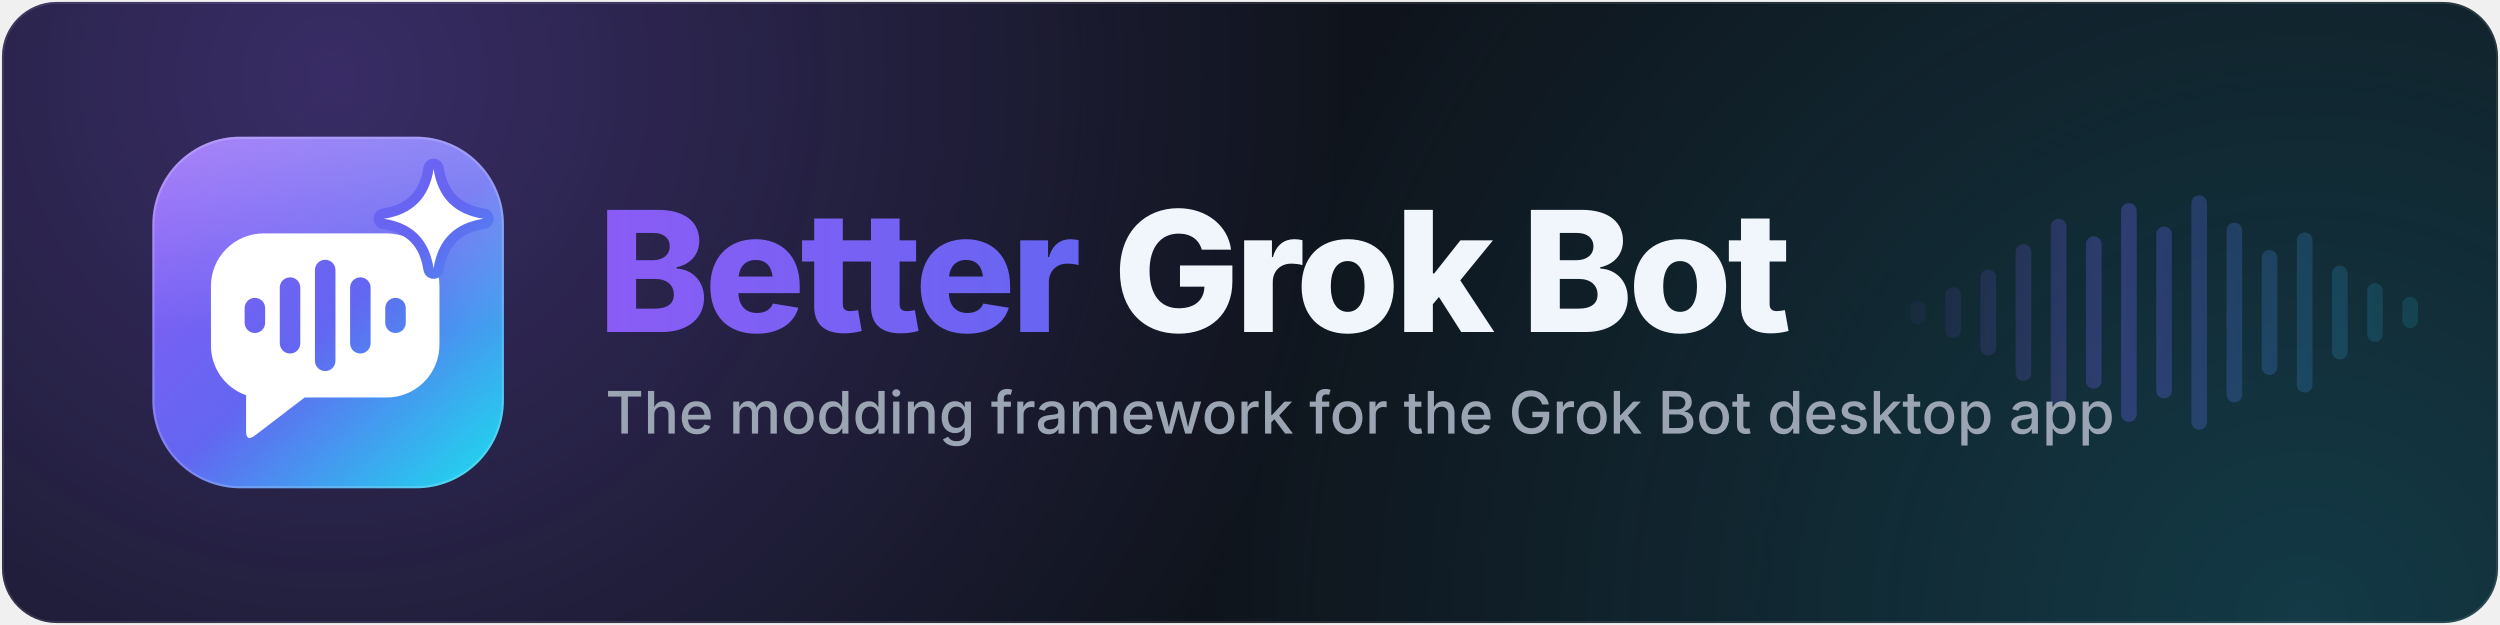
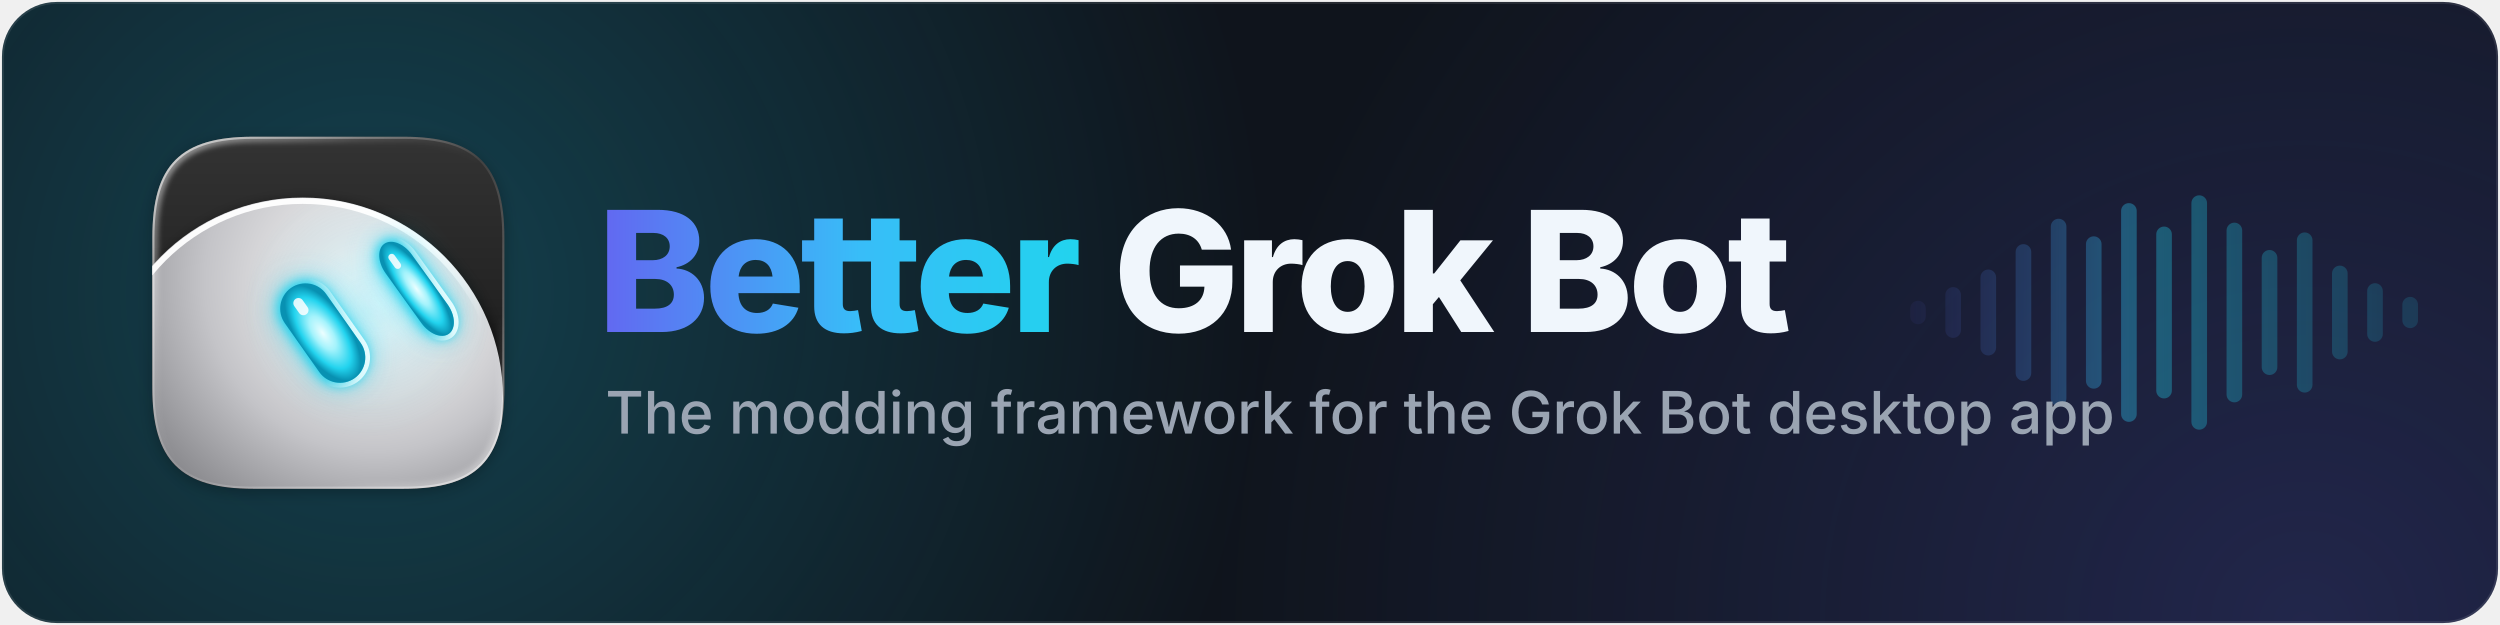
<svg xmlns="http://www.w3.org/2000/svg" viewBox="0 0 1280 320" width="1280" height="320" role="img" aria-label="Better Grok Bot: the modding framework for the Grok Bot desktop app">
  <defs>
-     <linearGradient id="bg" x1="24" y1="16" x2="232" y2="240" gradientUnits="userSpaceOnUse">
-       <stop offset="0" stop-color="#8B5CF6" />
-       <stop offset=".52" stop-color="#6366F1" />
-       <stop offset="1" stop-color="#22D3EE" />
-     </linearGradient>
-     <linearGradient id="bsh" x1="0" y1="8" x2="0" y2="248" gradientUnits="userSpaceOnUse">
-       <stop offset="0" stop-color="#fff" stop-opacity=".24" />
-       <stop offset=".55" stop-color="#fff" stop-opacity="0" />
-     </linearGradient>
-     <linearGradient id="t" x1="304" y1="0" x2="820" y2="0" gradientUnits="userSpaceOnUse">
-       <stop offset="0" stop-color="#8B5CF6" />
-       <stop offset=".52" stop-color="#6366F1" />
+     <linearGradient id="t" x1="306" y1="0" x2="550" y2="0" gradientUnits="userSpaceOnUse">
+       <stop offset="0" stop-color="#6366F1" />
+       <stop offset=".55" stop-color="#38BDF8" />
      <stop offset="1" stop-color="#22D3EE" />
    </linearGradient>
    <linearGradient id="w" x1="978" y1="0" x2="1240" y2="0" gradientUnits="userSpaceOnUse">
-       <stop offset="0" stop-color="#8B5CF6" />
-       <stop offset=".52" stop-color="#6366F1" />
-       <stop offset="1" stop-color="#22D3EE" />
+       <stop offset="0" stop-color="#6366F1" />
+       <stop offset=".5" stop-color="#22D3EE" />
    </linearGradient>
-     <radialGradient id="ga" cx="170" cy="40" r="520" gradientUnits="userSpaceOnUse">
-       <stop offset="0" stop-color="#8B5CF6" stop-opacity="0.34" />
-       <stop offset="1" stop-color="#8B5CF6" stop-opacity="0" />
+     <radialGradient id="ga" cx="190" cy="150" r="460" gradientUnits="userSpaceOnUse">
+       <stop offset="0" stop-color="#22D3EE" stop-opacity="0.24" />
+       <stop offset="1" stop-color="#22D3EE" stop-opacity="0" />
    </radialGradient>
    <radialGradient id="gb" cx="1180" cy="320" r="560" gradientUnits="userSpaceOnUse">
-       <stop offset="0" stop-color="#22D3EE" stop-opacity="0.2" />
-       <stop offset="1" stop-color="#22D3EE" stop-opacity="0" />
+       <stop offset="0" stop-color="#6366F1" stop-opacity="0.22" />
+       <stop offset="1" stop-color="#6366F1" stop-opacity="0" />
    </radialGradient>
    <linearGradient id="fade" x1="978" y1="0" x2="1250" y2="0" gradientUnits="userSpaceOnUse">
      <stop offset="0" stop-color="#fff" stop-opacity=".15" />
      <stop offset=".4" stop-color="#fff" stop-opacity="1" />
      <stop offset="1" stop-color="#fff" stop-opacity=".35" />
    </linearGradient>
    <mask id="mk" maskUnits="userSpaceOnUse" x="0" y="0" width="1280" height="320">
      <rect width="1280" height="320" fill="url(#fade)" />
    </mask>
    <clipPath id="card">
      <rect x="1" y="1" width="1278" height="318" rx="28" />
    </clipPath>
+     <linearGradient id="tile" x1="0" y1="25" x2="0" y2="231" gradientUnits="userSpaceOnUse">
+       <stop offset="0" stop-color="#333" />
+       <stop offset=".45" stop-color="#242424" />
+       <stop offset="1" stop-color="#0c0c0c" />
+     </linearGradient>
+     <linearGradient id="tile-rim" x1="25" y1="25" x2="231" y2="231" gradientUnits="userSpaceOnUse">
+       <stop offset="0" stop-color="#fff" stop-opacity=".6" />
+       <stop offset=".3" stop-color="#fff" stop-opacity=".3" />
+       <stop offset=".5" stop-color="#fff" stop-opacity=".08" />
+       <stop offset=".75" stop-color="#fff" stop-opacity=".28" />
+       <stop offset="1" stop-color="#fff" stop-opacity=".45" />
+     </linearGradient>
+     <linearGradient id="tile-gloss" x1="25" y1="25" x2="231" y2="231" gradientUnits="userSpaceOnUse">
+       <stop offset="0" stop-color="#fff" stop-opacity=".55" />
+       <stop offset=".3" stop-color="#fff" stop-opacity=".12" />
+       <stop offset=".5" stop-color="#fff" stop-opacity="0" />
+       <stop offset=".75" stop-color="#fff" stop-opacity="0" />
+       <stop offset="1" stop-color="#fff" stop-opacity=".4" />
+     </linearGradient>
+     <radialGradient id="sphere" cx="154" cy="96" r="200" fx="157" fy="123" gradientUnits="userSpaceOnUse">
+       <stop offset="0" stop-color="#fbfbfc" />
+       <stop offset=".1" stop-color="#f4f4f5" />
+       <stop offset=".2" stop-color="#e7e7e9" />
+       <stop offset=".3" stop-color="#dddddf" />
+       <stop offset=".5" stop-color="#c4c4c8" />
+       <stop offset=".7" stop-color="#a0a0a4" />
+       <stop offset=".8" stop-color="#8e8e92" />
+       <stop offset="1" stop-color="#6b6b70" />
+     </radialGradient>
+     <linearGradient id="sphere-rim" x1="190" y1="88" x2="220" y2="130" gradientUnits="userSpaceOnUse">
+       <stop offset="0" stop-color="#fff" stop-opacity=".95" />
+       <stop offset="1" stop-color="#fff" stop-opacity="0" />
+     </linearGradient>
+     <radialGradient id="spill" cx="151" cy="127" r="74" gradientUnits="userSpaceOnUse">
+       <stop offset="0" stop-color="#22d3ee" stop-opacity=".22" />
+       <stop offset=".5" stop-color="#22d3ee" stop-opacity=".08" />
+       <stop offset="1" stop-color="#22d3ee" stop-opacity="0" />
+     </radialGradient>
+     <radialGradient id="eye">
+       <stop offset="0" stop-color="#ecfeff" />
+       <stop offset=".35" stop-color="#a5f3fc" />
+       <stop offset=".75" stop-color="#22d3ee" />
+       <stop offset="1" stop-color="#0891b2" />
+     </radialGradient>
+     <linearGradient id="lip" x1="0" y1="0" x2="1" y2="1">
+       <stop offset=".45" stop-color="#ecfeff" stop-opacity="0" />
+       <stop offset=".8" stop-color="#ecfeff" stop-opacity=".85" />
+       <stop offset="1" stop-color="#ecfeff" />
+     </linearGradient>
+     <filter id="drop" x="-15%" y="-15%" width="130%" height="135%" color-interpolation-filters="sRGB">
+       <feGaussianBlur stdDeviation="4.5" />
+     </filter>
+     <filter id="contact" x="-15%" y="-15%" width="130%" height="130%" color-interpolation-filters="sRGB">
+       <feGaussianBlur stdDeviation="4" />
+     </filter>
+     <filter id="glow-far" x="-60%" y="-60%" width="220%" height="220%" color-interpolation-filters="sRGB">
+       <feGaussianBlur stdDeviation="9" />
+     </filter>
+     <filter id="glow-near" x="-40%" y="-40%" width="180%" height="180%" color-interpolation-filters="sRGB">
+       <feGaussianBlur stdDeviation="3" />
+     </filter>
+     <filter id="gloss-blur" x="-5%" y="-5%" width="110%" height="110%" color-interpolation-filters="sRGB">
+       <feGaussianBlur stdDeviation="1.6" />
+     </filter>
+     <clipPath id="tile-clip">
+       <path d="M25 84V172C25 214.5 41.5 231 84 231H172C214.5 231 231 214.5 231 172V84C231 41.5 214.5 25 172 25H84C41.5 25 25 41.5 25 84Z" />
+     </clipPath>
  </defs>
  <g clip-path="url(#card)">
    <rect width="1280" height="320" fill="#0F141C" />
    <rect width="1280" height="320" fill="url(#ga)" />
    <rect width="1280" height="320" fill="url(#gb)" />
-     <g fill="url(#w)" opacity="0.32" mask="url(#mk)">
+     <g fill="url(#w)" opacity="0.36" mask="url(#mk)">
      <rect x="978" y="154" width="8" height="12" rx="4" />
      <rect x="996" y="147" width="8" height="26" rx="4" />
      <rect x="1014" y="138" width="8" height="44" rx="4" />
      <rect x="1032" y="125" width="8" height="70" rx="4" />
      <rect x="1050" y="112" width="8" height="96" rx="4" />
      <rect x="1068" y="121" width="8" height="78" rx="4" />
      <rect x="1086" y="104" width="8" height="112" rx="4" />
      <rect x="1104" y="116" width="8" height="88" rx="4" />
      <rect x="1122" y="100" width="8" height="120" rx="4" />
      <rect x="1140" y="114" width="8" height="92" rx="4" />
      <rect x="1158" y="128" width="8" height="64" rx="4" />
      <rect x="1176" y="119" width="8" height="82" rx="4" />
      <rect x="1194" y="136" width="8" height="48" rx="4" />
      <rect x="1212" y="145" width="8" height="30" rx="4" />
      <rect x="1230" y="152" width="8" height="16" rx="4" />
    </g>
  </g>
  <rect x="1" y="1" width="1278" height="318" rx="28" fill="none" stroke="#FFFFFF" stroke-opacity="0.1" stroke-width="2" />
-   <g transform="translate(72 64) scale(0.75)">
-     <rect x="8" y="8" width="240" height="240" rx="60" fill="url(#bg)" />
-     <rect x="8" y="8" width="240" height="240" rx="60" fill="url(#bsh)" />
-     <rect x="8.75" y="8.75" width="238.5" height="238.5" rx="59.25" fill="none" stroke="#fff" stroke-opacity=".18" stroke-width="1.5" />
-     <path d="M84 74H168A36 36 0 0 1 204 110V150A36 36 0 0 1 168 186H112L78 212Q72 216.5 72 209V184.5A36 36 0 0 1 48 150V110A36 36 0 0 1 84 74Z" fill="#fff" />
-     <g fill="url(#bg)">
-       <rect x="71" y="118" width="14" height="24" rx="7" />
-       <rect x="95" y="104" width="14" height="52" rx="7" />
-       <rect x="119" y="92" width="14" height="76" rx="7" />
-       <rect x="143" y="104" width="14" height="52" rx="7" />
-       <rect x="167" y="118" width="14" height="24" rx="7" />
+   <g transform="translate(56.125 48.125) scale(.875)">
+     <path d="M25 84V172C25 214.5 41.5 231 84 231H172C214.5 231 231 214.5 231 172V84C231 41.5 214.5 25 172 25H84C41.5 25 25 41.5 25 84Z" transform="translate(0 2)" fill="#000" opacity=".28" filter="url(#drop)" />
+     <path d="M25 84V172C25 214.5 41.5 231 84 231H172C214.5 231 231 214.5 231 172V84C231 41.5 214.5 25 172 25H84C41.5 25 25 41.5 25 84Z" fill="url(#tile)" />
+     <g clip-path="url(#tile-clip)">
+       <circle cx="114.5" cy="180" r="117.2" fill="#000" opacity=".55" filter="url(#contact)" />
+       <circle cx="113" cy="177.8" r="117.2" fill="url(#sphere)" />
+       <circle cx="113" cy="177.8" r="117.2" fill="url(#spill)" />
+       <circle cx="113" cy="177.8" r="115.2" fill="none" stroke="url(#sphere-rim)" stroke-width="3.4" />
+       <g fill="#22d3ee">
+         <g filter="url(#glow-far)" opacity=".9">
+           <rect x="-14.8" y="-32.3" width="29.6" height="64.6" rx="14.8" transform="translate(124.7 139.9) rotate(-35.2)" />
+           <rect x="-9.4" y="-32.4" width="18.8" height="64.8" rx="9.4" ry="14.5" transform="translate(179.6 114) rotate(-35.7)" />
+         </g>
+         <g filter="url(#glow-near)" stroke="#22d3ee" stroke-width="3">
+           <rect x="-14.8" y="-32.3" width="29.6" height="64.6" rx="14.8" transform="translate(124.7 139.9) rotate(-35.2)" />
+           <rect x="-9.4" y="-32.4" width="18.8" height="64.8" rx="9.4" ry="14.5" transform="translate(179.6 114) rotate(-35.7)" />
+         </g>
+       </g>
+       <g fill="none" stroke="url(#lip)" stroke-width="2.8">
+         <rect x="-16.2" y="-33.7" width="32.4" height="67.4" rx="16.2" transform="translate(124.7 139.9) rotate(-35.2)" />
+         <rect x="-10.8" y="-33.8" width="21.6" height="67.6" rx="10.8" ry="15.9" transform="translate(179.6 114) rotate(-35.7)" />
+       </g>
+       <g fill="url(#eye)">
+         <rect x="-14.8" y="-32.3" width="29.6" height="64.6" rx="14.8" transform="translate(124.7 139.9) rotate(-35.2)" />
+         <rect x="-9.4" y="-32.4" width="18.8" height="64.8" rx="9.4" ry="14.5" transform="translate(179.6 114) rotate(-35.7)" />
+       </g>
+       <g fill="#fff" opacity=".85">
+         <rect x="-4.5" y="-25.5" width="6" height="11" rx="3" transform="translate(124.7 139.9) rotate(-35.2)" />
+         <rect x="-3" y="-25.5" width="4" height="10" rx="2" transform="translate(179.6 114) rotate(-35.7)" />
+       </g>
    </g>
-     <path d="M200 30Q204.5 59.5 234 64Q204.5 68.5 200 98Q195.5 68.5 166 64Q195.5 59.5 200 30Z" fill="none" stroke="url(#bg)" stroke-width="14" stroke-linejoin="round" />
-     <path d="M200 30Q204.5 59.5 234 64Q204.5 68.5 200 98Q195.5 68.5 166 64Q195.5 59.5 200 30Z" fill="#fff" />
+     <g clip-path="url(#tile-clip)" fill="none">
+       <path d="M25 84V172C25 214.5 41.5 231 84 231H172C214.5 231 231 214.5 231 172V84C231 41.5 214.5 25 172 25H84C41.5 25 25 41.5 25 84Z" stroke="url(#tile-gloss)" stroke-width="7" filter="url(#gloss-blur)" />
+       <path d="M25 84V172C25 214.5 41.5 231 84 231H172C214.5 231 231 214.5 231 172V84C231 41.5 214.5 25 172 25H84C41.5 25 25 41.5 25 84Z" stroke="url(#tile-rim)" stroke-width="2.5" />
+     </g>
  </g>
  <text x="306" y="170" font-family="-apple-system, BlinkMacSystemFont, 'Segoe UI', Inter, Helvetica, Arial, sans-serif" font-size="86" font-weight="800" letter-spacing="-2.5" fill="#F0F6FC">
    <tspan fill="url(#t)">Better</tspan> Grok Bot</text>
  <text x="310" y="222" font-family="-apple-system, BlinkMacSystemFont, 'Segoe UI', Inter, Helvetica, Arial, sans-serif" font-size="30" font-weight="500" fill="#9AA4B2">The modding framework for the Grok Bot desktop app</text>
</svg>
